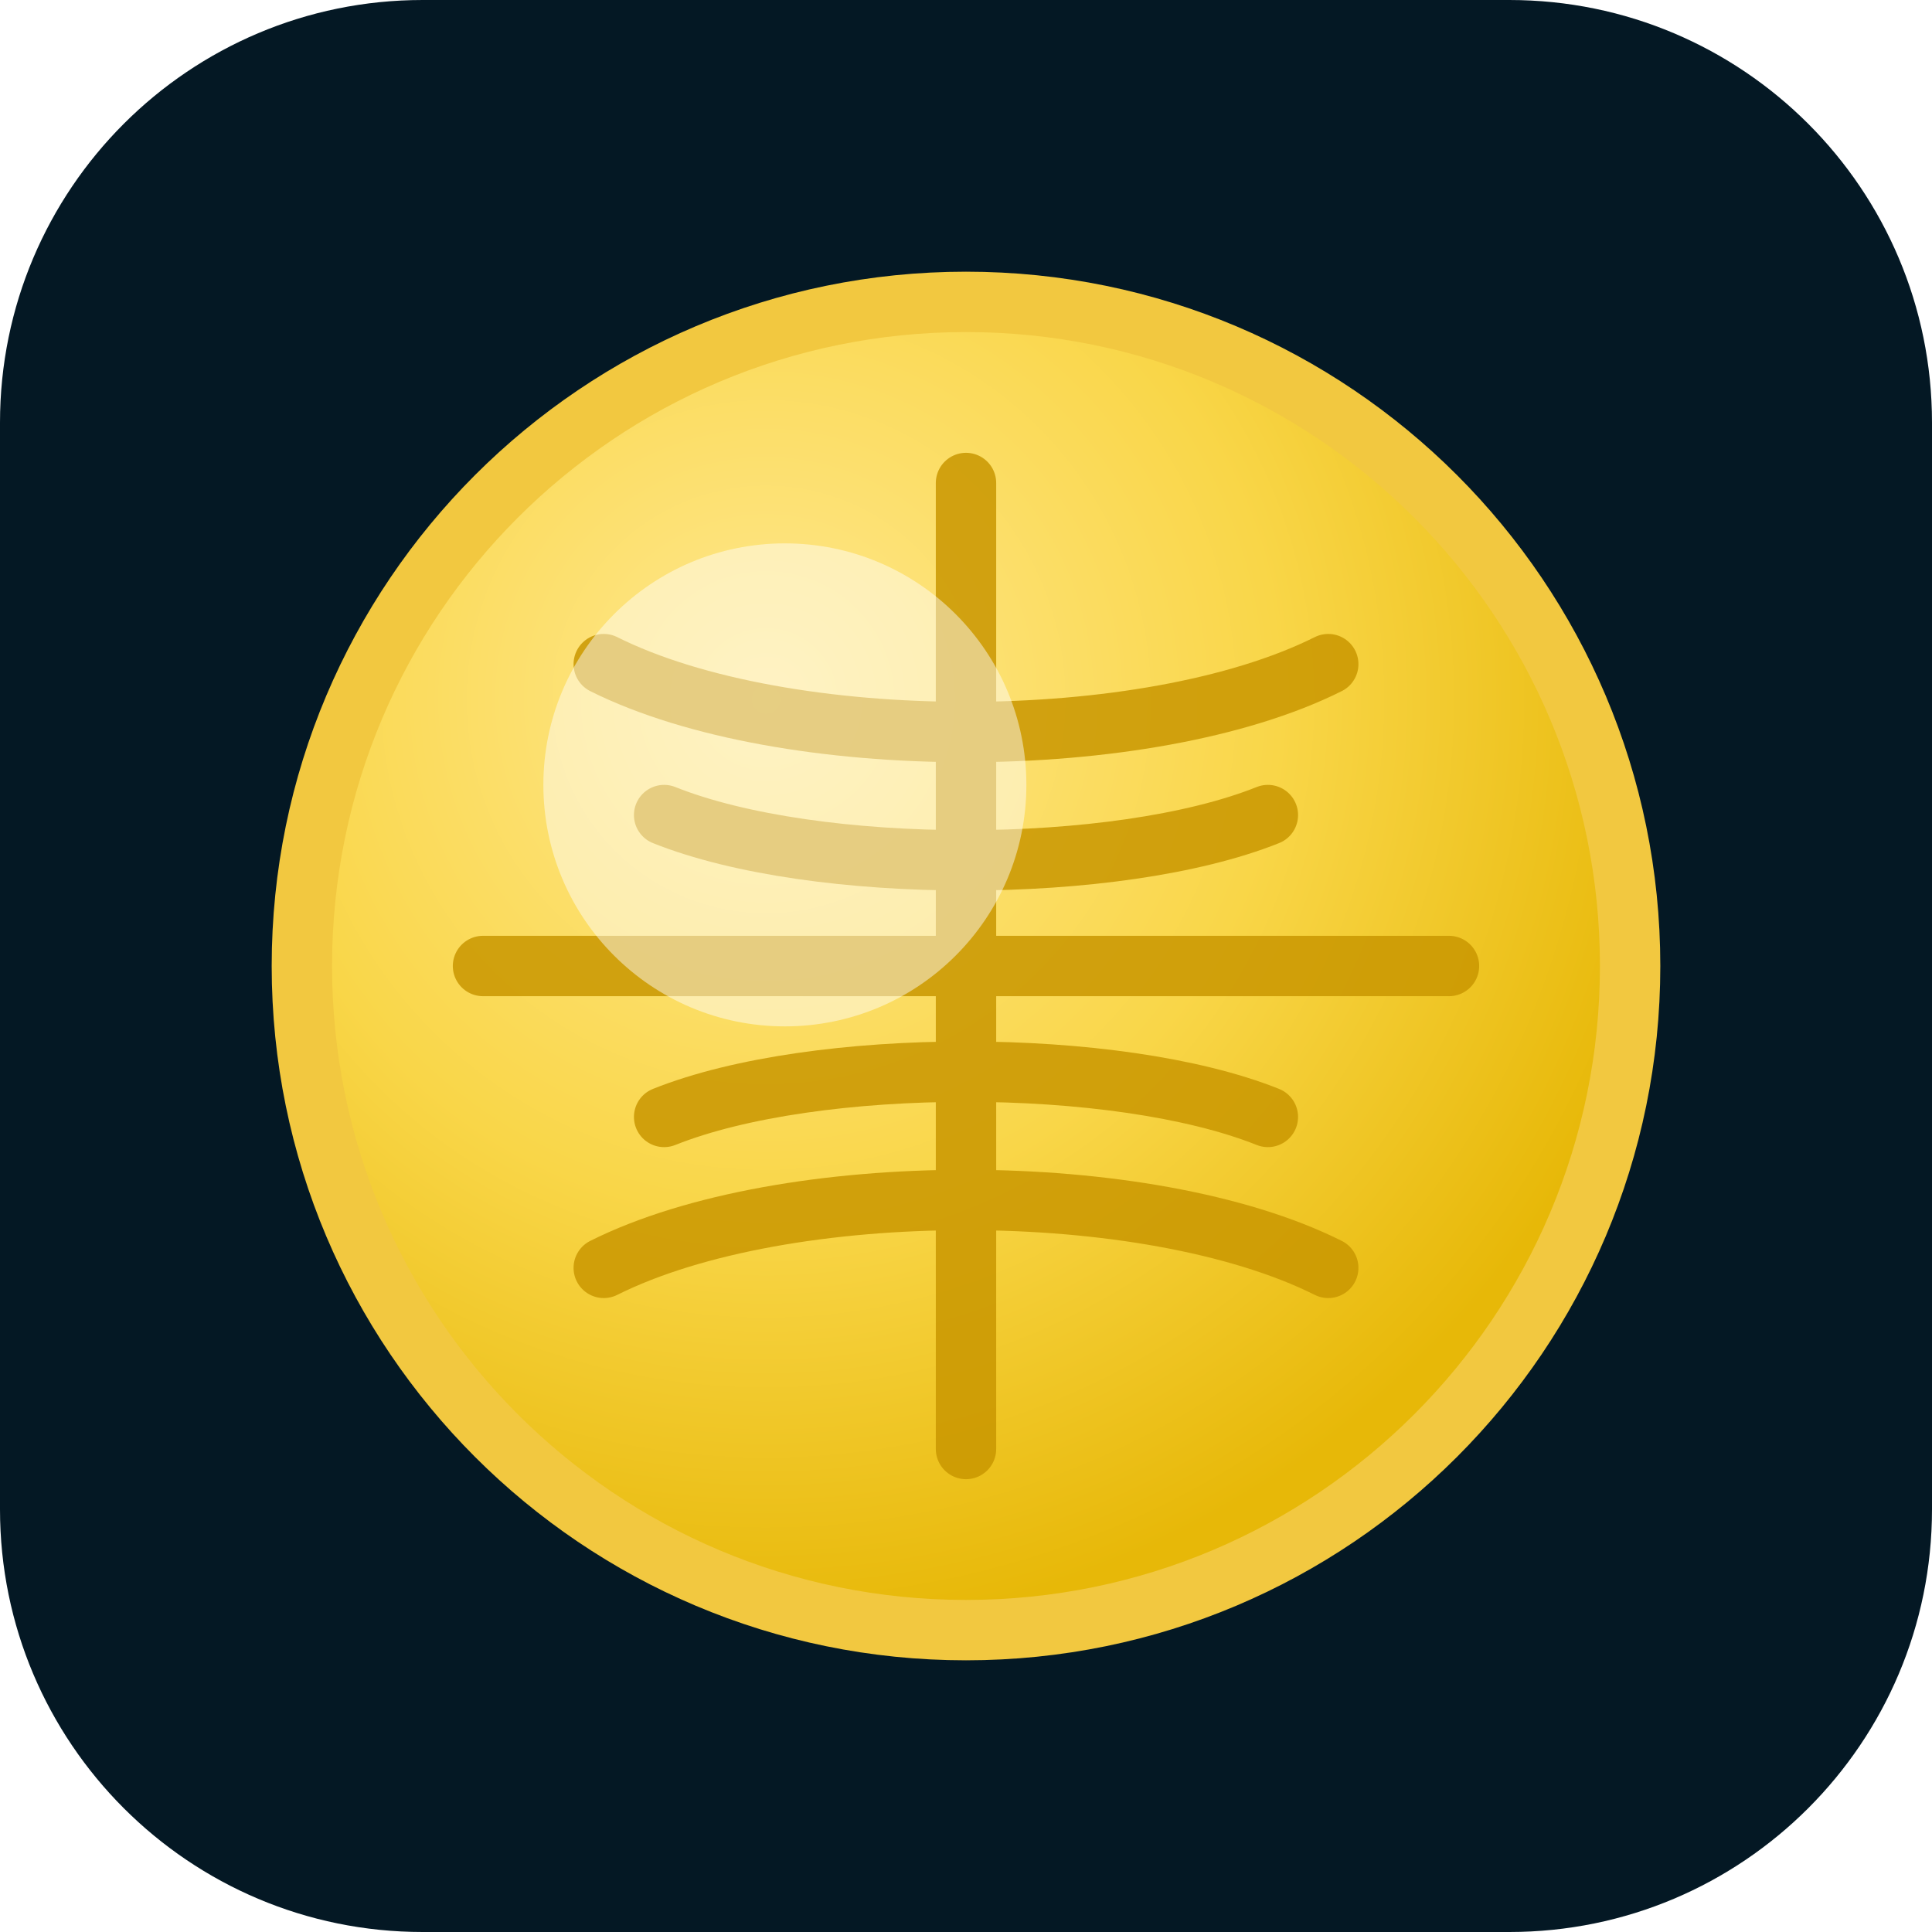
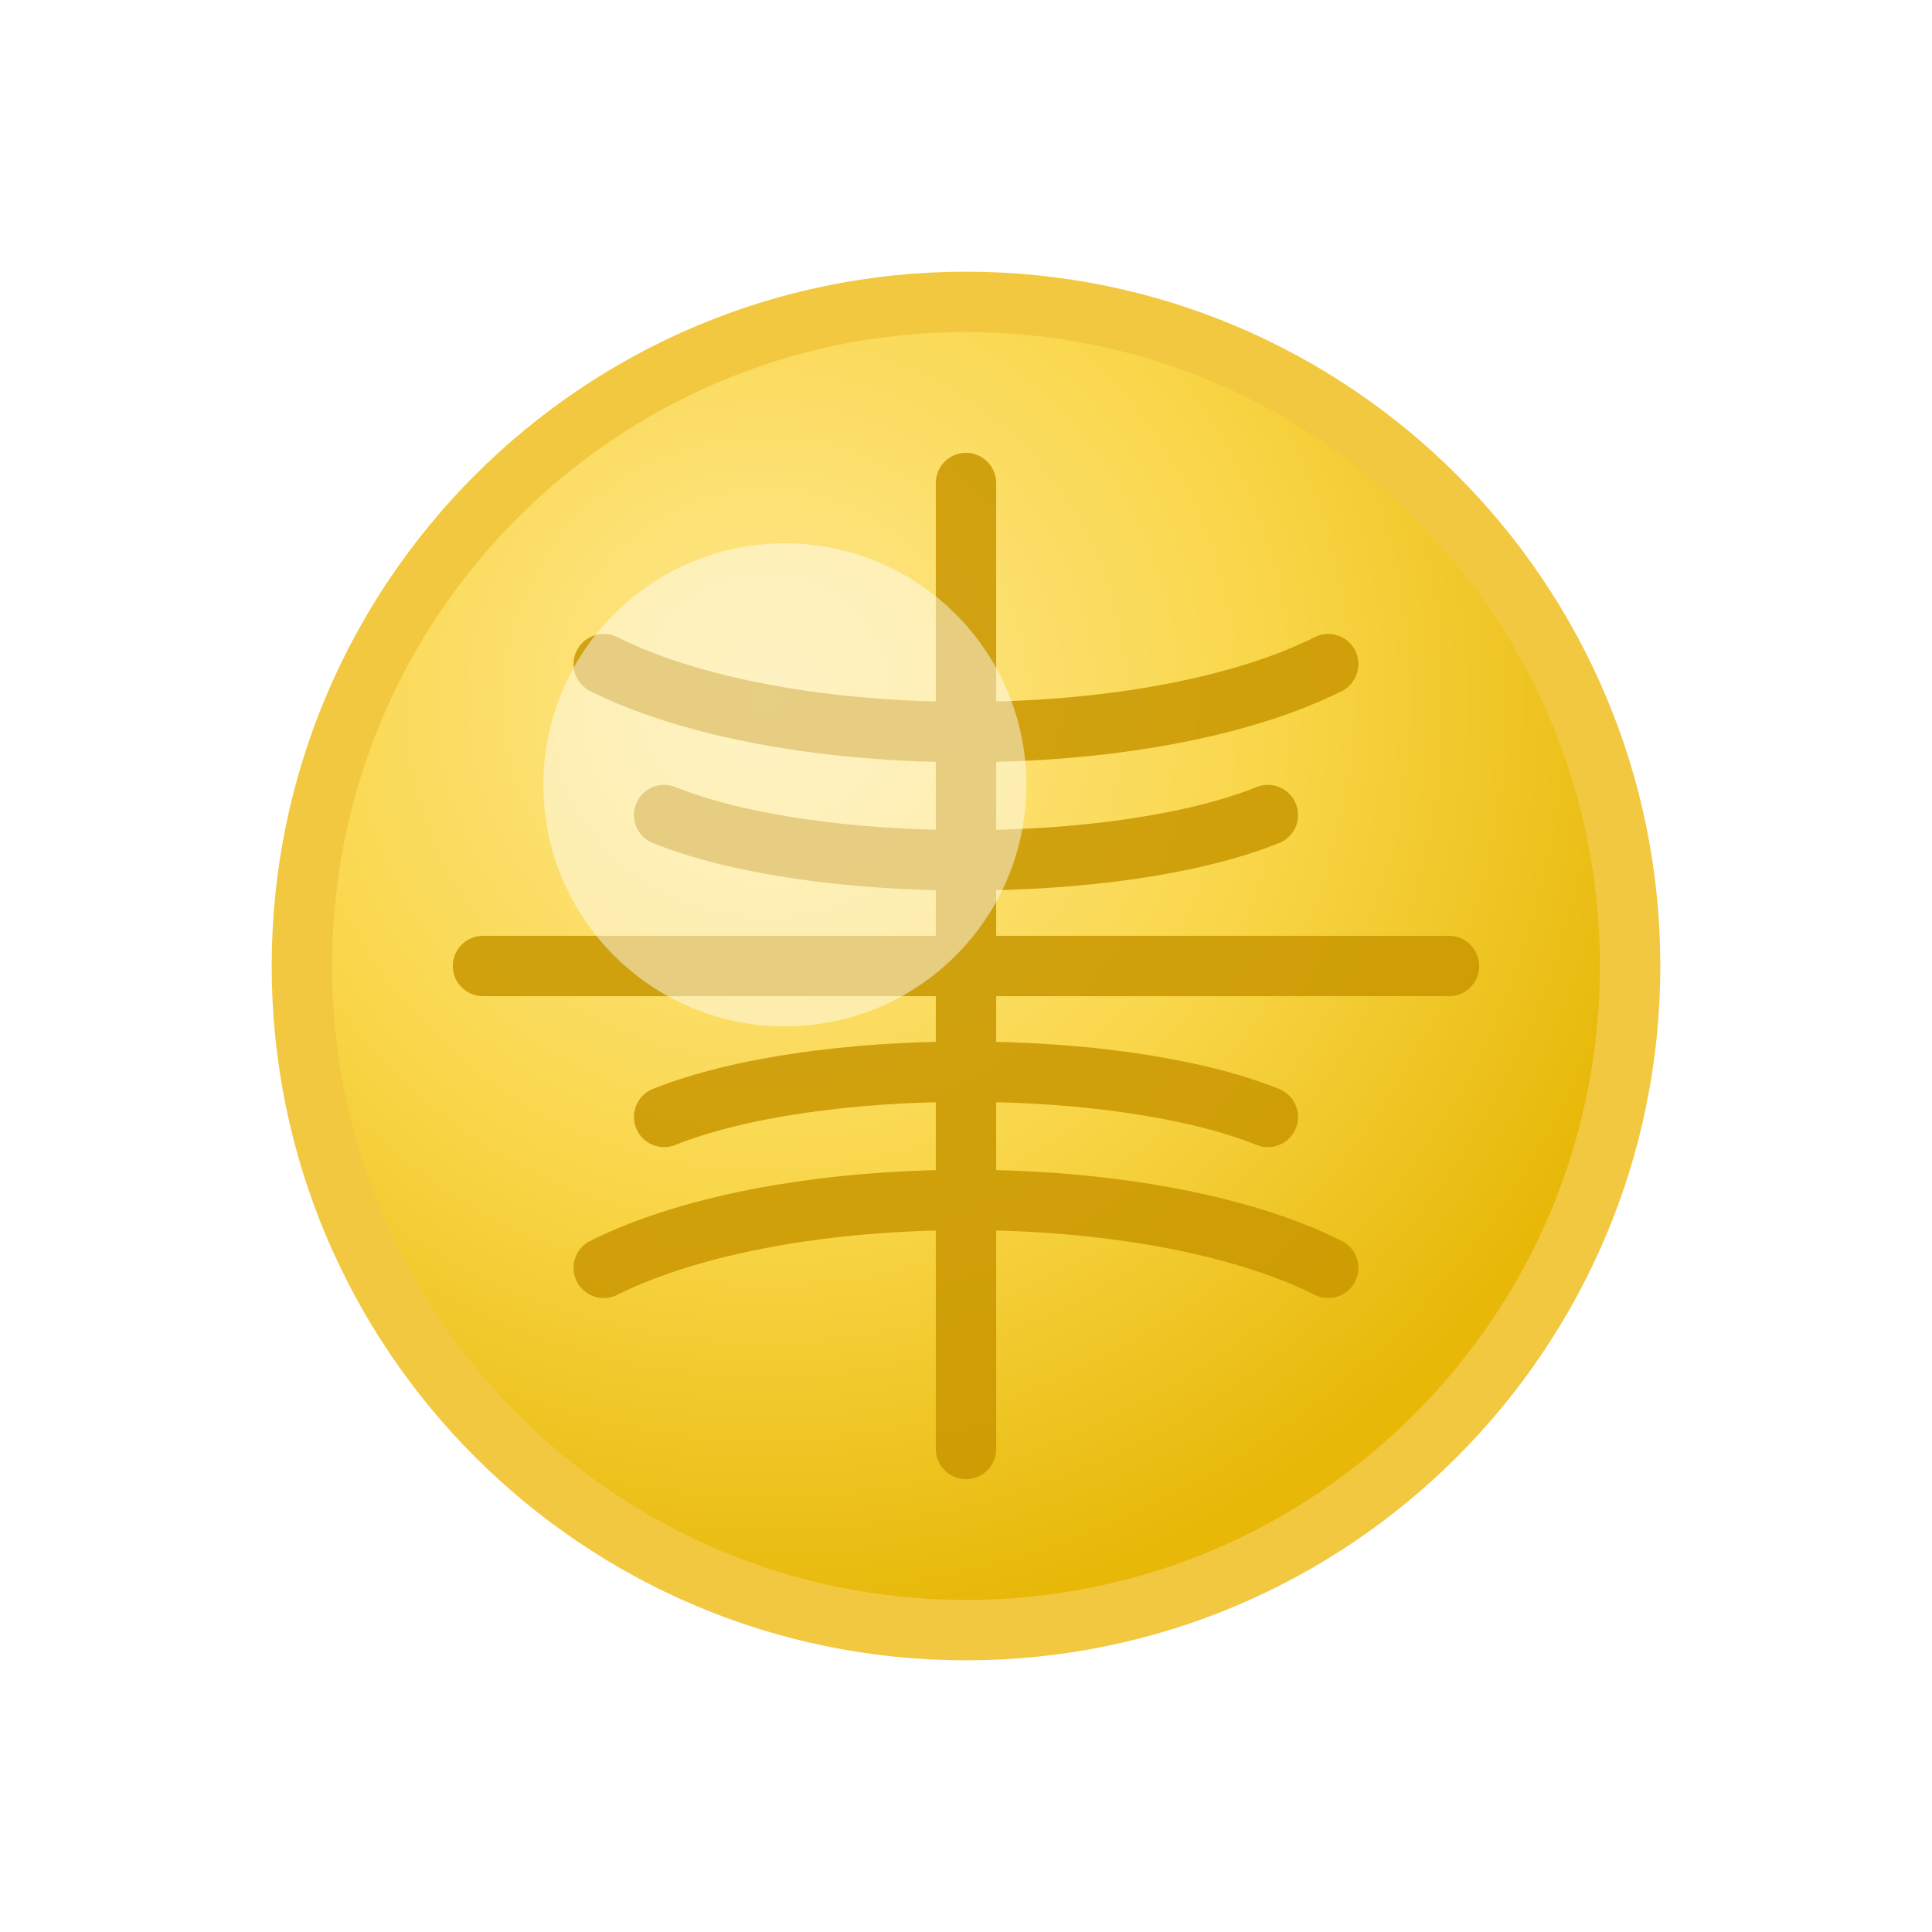
<svg xmlns="http://www.w3.org/2000/svg" viewBox="0 0 64 64">
  <defs>
    <radialGradient id="grad" cx="35%" cy="30%" r="70%">
      <stop offset="0%" stop-color="#ffe890" />
      <stop offset="55%" stop-color="#f9d648" />
      <stop offset="100%" stop-color="#e7b808" />
    </radialGradient>
  </defs>
-   <rect width="64" height="64" rx="14" fill="#041824" />
  <circle cx="32" cy="32" r="22" fill="url(#grad)" stroke="#f2c840" stroke-width="2" />
  <g stroke="#c99700" stroke-width="2" stroke-linecap="round" fill="none" opacity=".85">
    <path d="M16 32h32" />
    <path d="M32 16v32" />
    <path d="M20 22c6 3 18 3 24 0" />
    <path d="M20 42c6-3 18-3 24 0" />
    <path d="M22 27c5 2 15 2 20 0" />
    <path d="M22 37c5-2 15-2 20 0" />
  </g>
  <circle cx="26" cy="26" r="8" fill="#fff7" />
</svg>
